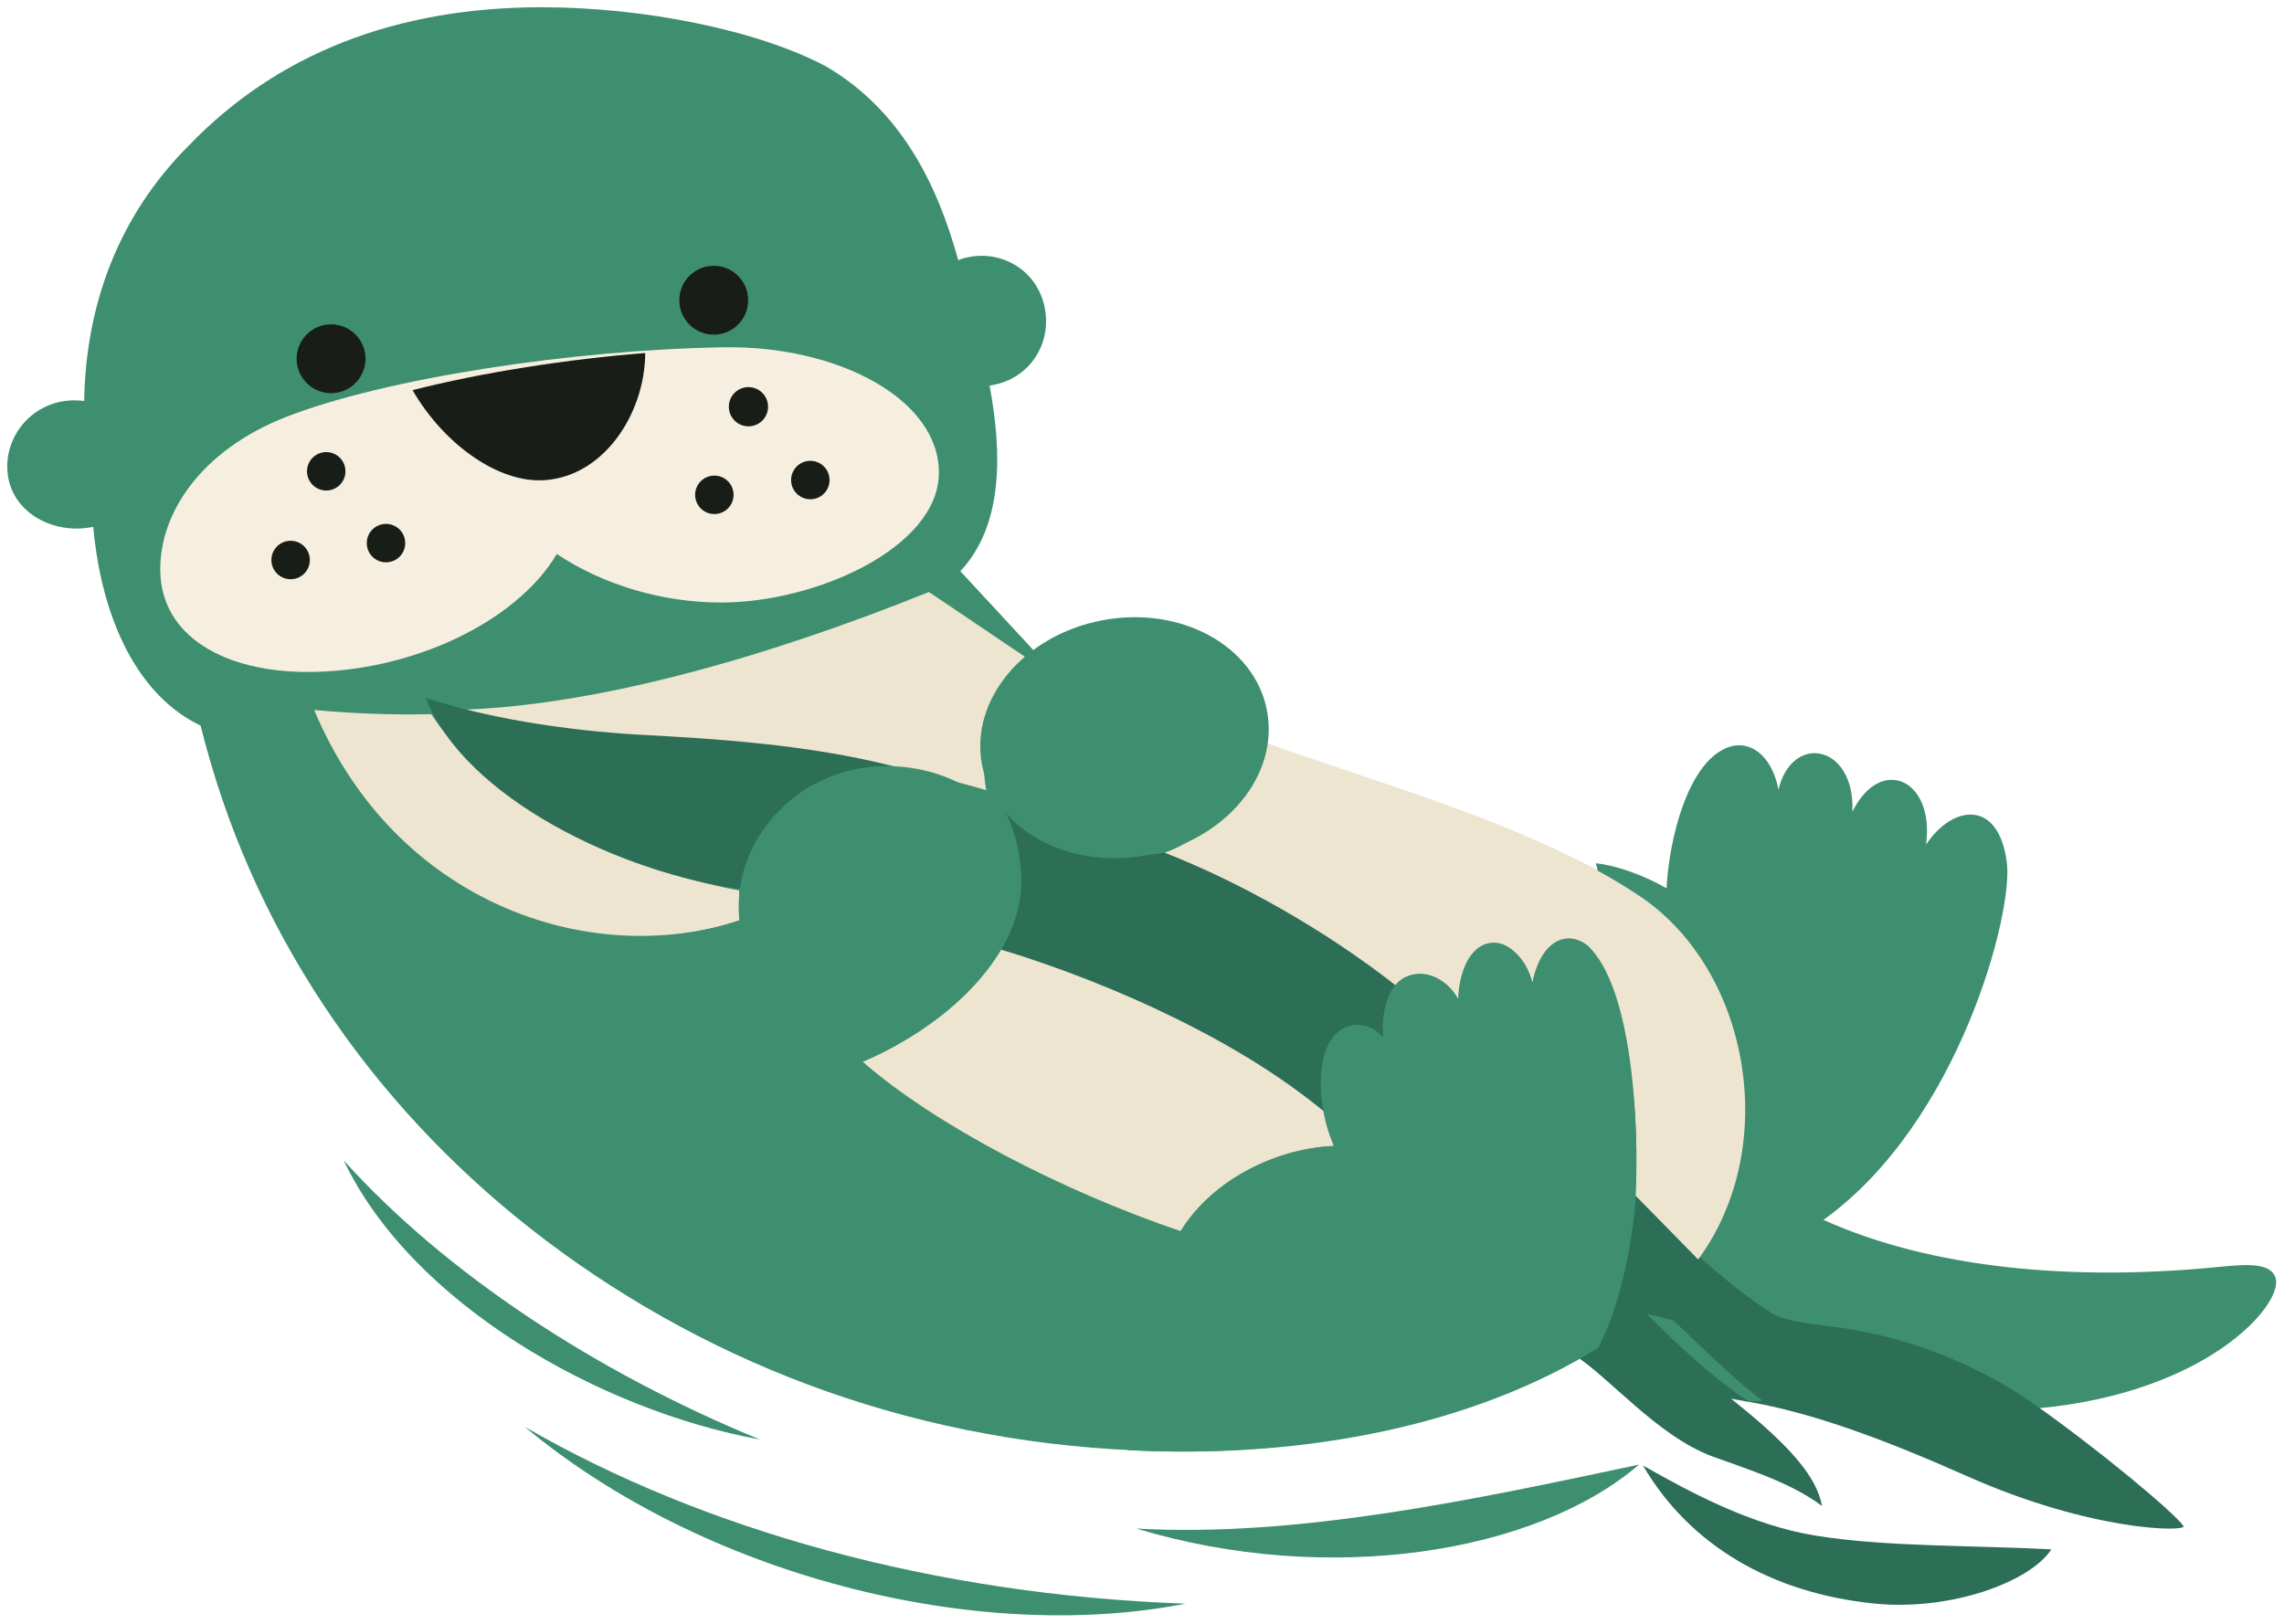
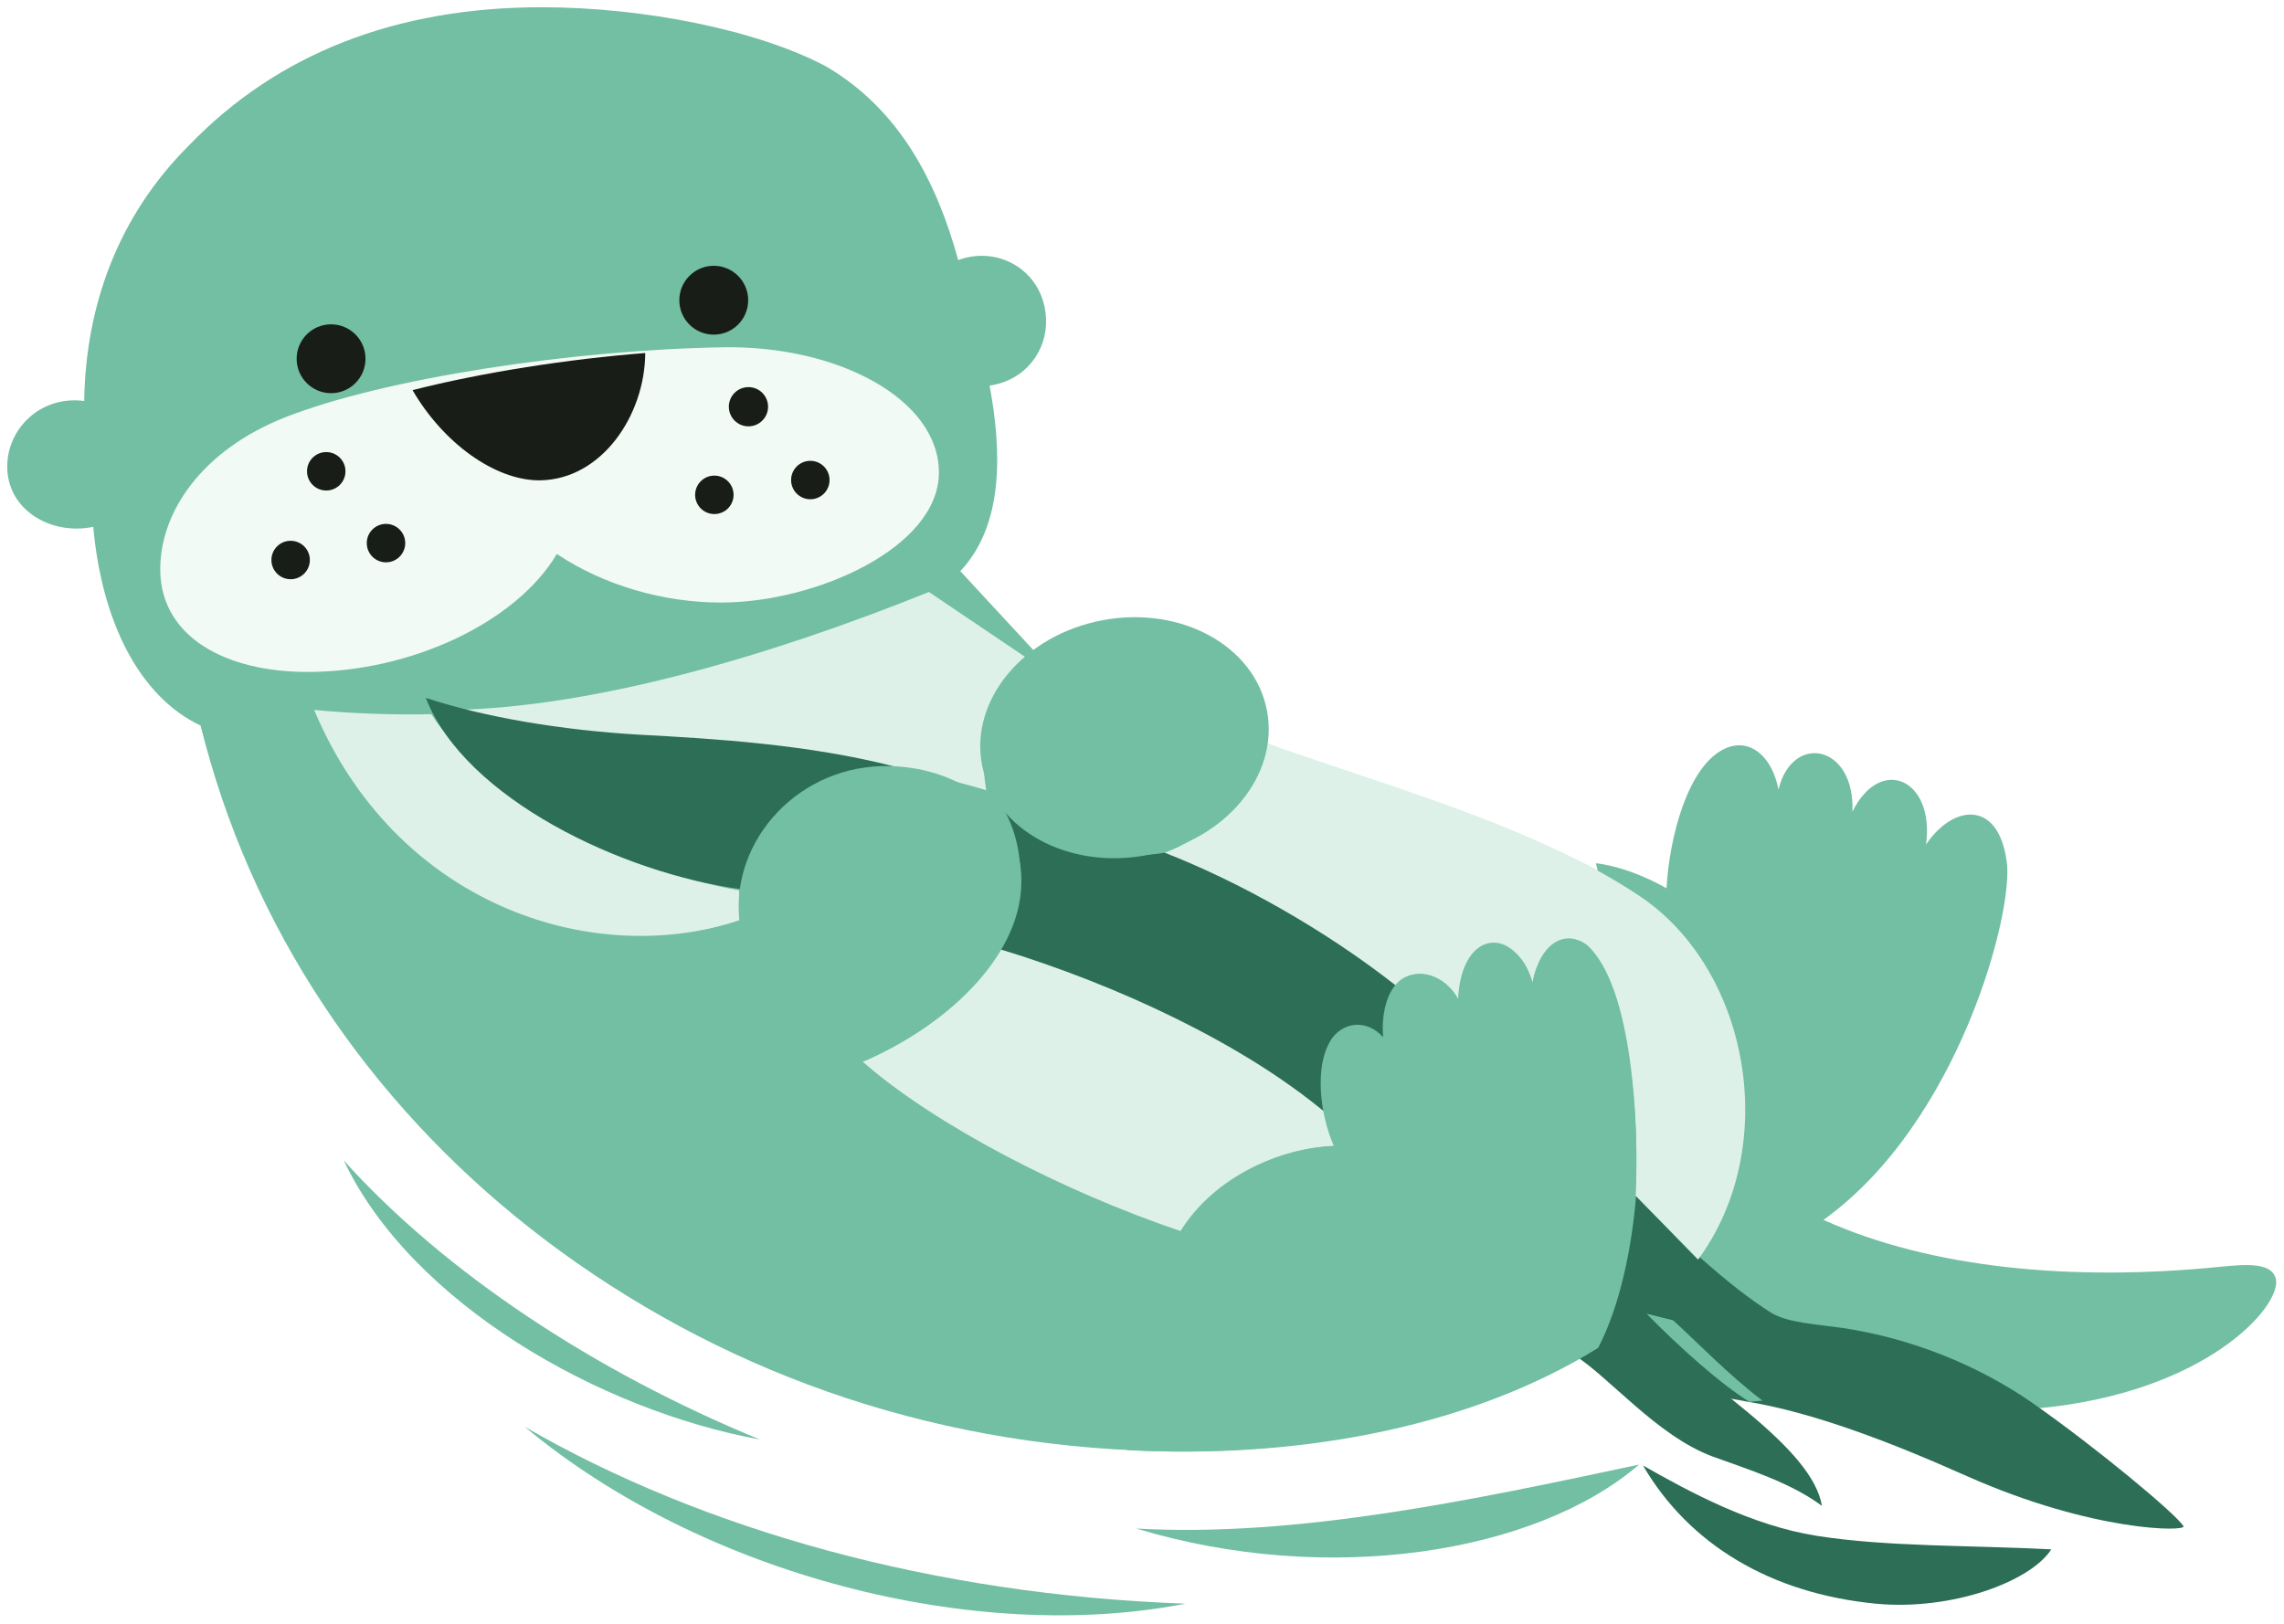
<svg xmlns="http://www.w3.org/2000/svg" viewBox="2.2 8.48 75.68 53.8">
-   <path d="m62.62 48.91c4.5-3.22 6.33-10.27 6.07-11.89-0.28-2.04-1.78-1.88-2.67-0.55 0.29-2.17-1.51-2.97-2.44-1.09 0.09-2.23-2-2.62-2.45-0.73-0.22-1.15-0.98-1.71-1.75-1.37-1.26 0.55-1.87 2.98-1.96 4.64-0.77-0.44-1.64-0.75-2.34-0.83l3.3 13.28 3.05 4.28c2.08 0.28 4.52 1.71 8.26 0.51 5.61-0.51 8.12-3.4 7.92-4.29-0.13-0.55-0.95-0.49-1.8-0.41-4.93 0.5-9.62 0.06-13.19-1.55z" fill="#3D8F70" />
+   <path d="m62.62 48.91c4.5-3.22 6.33-10.27 6.07-11.89-0.28-2.04-1.78-1.88-2.67-0.55 0.29-2.17-1.51-2.97-2.44-1.09 0.09-2.23-2-2.62-2.45-0.73-0.22-1.15-0.98-1.71-1.75-1.37-1.26 0.55-1.87 2.98-1.96 4.64-0.77-0.44-1.64-0.75-2.34-0.83l3.3 13.28 3.05 4.28c2.08 0.28 4.52 1.71 8.26 0.51 5.61-0.51 8.12-3.4 7.92-4.29-0.13-0.55-0.95-0.49-1.8-0.41-4.93 0.5-9.62 0.06-13.19-1.55z" fill="#72BFA4" />
  <path d="m56.35 48.05c1.35 1.39 3.1 3.04 4.54 3.94 0.54 0.33 1.5 0.38 2.35 0.5 2.27 0.34 4.47 1.22 6.28 2.47 2.16 1.51 4.77 3.69 5.03 4.1 0.12 0.19-2.99 0.2-7.16-1.65-2.56-1.14-5.1-2.12-7.37-2.49-2.26-0.37-4.83-1.34-5.56-1.69l0.95-5.07 0.94-0.11z" fill="#2C6E56" />
  <path d="m55.21 51.49c3.66 2.9 7.04 4.99 7.36 6.9-1.04-0.78-2.48-1.22-3.63-1.64-1.85-0.69-3.44-2.66-4.61-3.38l0.88-1.88z" fill="#2C6E56" />
-   <path d="m56.76 52.02c1.02 1.05 2.48 2.36 3.41 2.92l0.43-0.04c-1.09-0.82-2.23-2-2.96-2.66l-0.88-0.22z" fill="#3D8F70" />
-   <path d="m34.02 27.41c1.42-1.51 1.39-3.9 0.97-6.15 1.19-0.17 1.91-1.16 1.87-2.2-0.05-1.56-1.54-2.47-2.91-1.96-0.7-2.55-1.92-4.98-4.38-6.42-2.28-1.21-6.05-1.96-9.42-1.96-4.84 0-8.77 1.55-11.68 4.57-2.36 2.35-3.43 5.32-3.48 8.48-1.45-0.19-2.55 0.92-2.55 2.17 0 1.48 1.5 2.29 2.85 2 0.28 3.12 1.51 5.62 3.56 6.59 3.37 13.08 15.58 23.39 31 24.02 5.69 0.27 11.26-0.87 15.3-3.4 0.73-1.36 1.13-3.38 1.26-5.03l2.05 2.11c2.85-3.85 1.75-9.73-2.09-12.17-3.67-2.36-9.06-3.61-12.55-5.09l-7.32-2.88-2.48-2.68z" fill="#3D8F70" />
-   <path d="m32.98 28.1c-5.39 2.17-11.14 3.82-15.77 3.91 1.23 0.76 4.89 0.83 8.31 1.11 3.22 0.26 6.97 0.82 9.36 1.55-0.33-1.87 0.32-3.53 1.42-4.33l-3.32-2.24z" fill="#EEE5D0" />
-   <path d="m43.84 32.99c-0.14 1.78-1.64 3.26-3.05 3.75 2.75 1.37 5.6 3.04 7.65 4.45 0.58-0.78 1.65-0.42 2.08 0.41 0.1-2.23 1.97-2.38 2.46-0.55 0.25-1.24 1.14-1.79 1.83-1.23 1.47 1.38 1.7 5.81 1.59 8.29l2.07 2.11c2.78-3.78 1.69-9.75-2.09-12.14-3.54-2.33-8.84-3.73-12.54-5.09z" fill="#EEE5D0" />
-   <path d="m35.35 39.95c-1.03 1.68-2.99 3.06-4.57 3.72 2.97 2.62 7.42 4.64 10.53 5.62 1.11-1.8 3.3-2.77 5.09-2.83l-0.32-1.15c-3.12-2.51-7-4.4-10.73-5.36z" fill="#EEE5D0" />
-   <path d="m12.61 32.01c2.67 6.37 9.08 8.6 14.09 6.98l-0.01-1c-4.23-0.76-8.5-3.22-10.2-5.84-1.38 0.03-2.69-0.03-3.88-0.14z" fill="#EEE5D0" />
+   <path d="m56.76 52.02c1.02 1.05 2.48 2.36 3.41 2.92l0.43-0.04c-1.09-0.82-2.23-2-2.96-2.66l-0.88-0.22z" fill="#72BFA4" />
+   <path d="m34.02 27.41c1.42-1.51 1.39-3.9 0.97-6.15 1.19-0.17 1.91-1.16 1.87-2.2-0.05-1.56-1.54-2.47-2.91-1.96-0.7-2.55-1.92-4.98-4.38-6.42-2.28-1.21-6.05-1.96-9.42-1.96-4.84 0-8.77 1.55-11.68 4.57-2.36 2.35-3.43 5.32-3.48 8.48-1.45-0.19-2.55 0.92-2.55 2.17 0 1.48 1.5 2.29 2.85 2 0.28 3.12 1.51 5.62 3.56 6.59 3.37 13.08 15.58 23.39 31 24.02 5.69 0.27 11.26-0.87 15.3-3.4 0.73-1.36 1.13-3.38 1.26-5.03l2.05 2.11c2.85-3.85 1.75-9.73-2.09-12.17-3.67-2.36-9.06-3.61-12.55-5.09l-7.32-2.88-2.48-2.68z" fill="#72BFA4" />
+   <path d="m32.98 28.1c-5.39 2.17-11.14 3.82-15.77 3.91 1.23 0.76 4.89 0.83 8.31 1.11 3.22 0.26 6.97 0.82 9.36 1.55-0.33-1.87 0.32-3.53 1.42-4.33l-3.32-2.24z" fill="#DDF1E8" />
+   <path d="m43.84 32.99c-0.14 1.78-1.64 3.26-3.05 3.75 2.75 1.37 5.6 3.04 7.65 4.45 0.58-0.78 1.65-0.42 2.08 0.41 0.1-2.23 1.97-2.38 2.46-0.55 0.25-1.24 1.14-1.79 1.83-1.23 1.47 1.38 1.7 5.81 1.59 8.29l2.07 2.11c2.78-3.78 1.69-9.75-2.09-12.14-3.54-2.33-8.84-3.73-12.54-5.09z" fill="#DDF1E8" />
+   <path d="m35.35 39.95c-1.03 1.68-2.99 3.06-4.57 3.72 2.97 2.62 7.42 4.64 10.53 5.62 1.11-1.8 3.3-2.77 5.09-2.83l-0.32-1.15c-3.12-2.51-7-4.4-10.73-5.36z" fill="#DDF1E8" />
+   <path d="m12.61 32.01c2.67 6.37 9.08 8.6 14.09 6.98l-0.01-1c-4.23-0.76-8.5-3.22-10.2-5.84-1.38 0.03-2.69-0.03-3.88-0.14z" fill="#DDF1E8" />
  <path d="m16.31 31.61c1.29 3.33 6.52 5.82 10.45 6.34 0.55-2.43 2.74-4 5.06-4.07-2.84-0.73-5.98-0.92-8.43-1.05-2.59-0.15-5.14-0.58-7.08-1.22z" fill="#2C6E56" />
  <path d="m35.02 34.69c1.32 1.48 1.21 3.9 0.32 5.25 3.96 1.21 8.06 3.15 10.76 5.4-0.4-1.88 0.5-3.44 1.93-2.48l0.43-1.71c-2.38-1.87-5.21-3.45-7.67-4.41-2 0.37-4.16-0.8-5.77-2.05z" fill="#2C6E56" />
-   <ellipse transform="rotate(-10.78 39.46 32.93)" cx="39.46" cy="32.93" rx="4.806" ry="3.961" fill="#3D8F70" />
-   <path d="m31.68 33.87c-2.99-0.07-5.27 2.45-4.98 5.11-5.22 1.77-11.76-0.73-14.18-6.7l-3.67 0.24c3.26 13.33 15.71 23.19 30.68 24 0.32-1.31 1.3-5.57 1.81-7.23-3.96-1.34-8.14-3.52-10.56-5.62 2.73-1.15 5.17-3.42 5.26-5.83 0.1-2.34-1.89-3.91-4.36-3.97z" fill="#3D8F70" />
-   <path d="m26.18 19.99c-5 0.08-11.25 1.03-14.53 2.32-2.78 1.1-4.16 3.16-4.14 5.08 0.03 2.2 2.16 3.36 4.88 3.36 3.45 0 6.93-1.66 8.26-3.91 1.56 1.04 3.53 1.61 5.44 1.61 3.16 0 7.22-1.83 7.22-4.31 0-2.43-3.34-4.21-7.13-4.15z" fill="#F6EFE0" />
+   <ellipse transform="rotate(-10.78 39.46 32.93)" cx="39.46" cy="32.93" rx="4.806" ry="3.961" fill="#72BFA4" />
+   <path d="m31.68 33.87c-2.99-0.07-5.27 2.45-4.98 5.11-5.22 1.77-11.76-0.73-14.18-6.7l-3.67 0.24c3.26 13.33 15.71 23.19 30.68 24 0.32-1.31 1.3-5.57 1.81-7.23-3.96-1.34-8.14-3.52-10.56-5.62 2.73-1.15 5.17-3.42 5.26-5.83 0.1-2.34-1.89-3.91-4.36-3.97z" fill="#72BFA4" />
+   <path d="m26.18 19.99c-5 0.08-11.25 1.03-14.53 2.32-2.78 1.1-4.16 3.16-4.14 5.08 0.03 2.2 2.16 3.36 4.88 3.36 3.45 0 6.93-1.66 8.26-3.91 1.56 1.04 3.53 1.61 5.44 1.61 3.16 0 7.22-1.83 7.22-4.31 0-2.43-3.34-4.21-7.13-4.15z" fill="#F2FAF6" />
  <circle cx="13.17" cy="20.37" r="1.141" fill="#191D18" />
  <circle cx="25.85" cy="18.43" r="1.141" fill="#191D18" />
  <path d="m15.87 21.41c1 1.73 2.72 3 4.22 2.99 2.06-0.03 3.48-2.17 3.49-4.22-2.55 0.2-5.39 0.64-7.71 1.23z" fill="#191D18" />
  <circle cx="13.01" cy="24.1" r=".637" fill="#191D18" />
  <circle cx="14.99" cy="26.48" r=".637" fill="#191D18" />
  <circle cx="11.83" cy="27.04" r=".637" fill="#191D18" />
  <circle cx="25.87" cy="24.88" r=".637" fill="#191D18" />
  <circle cx="27" cy="21.96" r=".65" fill="#191D18" />
  <circle cx="29.05" cy="24.39" r=".637" fill="#191D18" />
-   <path d="m13.59 46.94c2.25 4.74 8.48 8.28 13.79 9.25-5.48-2.25-10.44-5.53-13.79-9.25z" fill="#3D8F70" />
-   <path d="m19.59 55.77c5.9 4.92 14.94 7.22 21.89 5.86-8.35-0.3-15.97-2.44-21.89-5.86z" fill="#3D8F70" />
-   <path d="m39.85 59.14c6.39 1.93 13.26 0.81 16.66-2.12-5.49 1.17-11.34 2.42-16.66 2.12z" fill="#3D8F70" />
+   <path d="m13.59 46.94c2.25 4.74 8.48 8.28 13.79 9.25-5.48-2.25-10.44-5.53-13.79-9.25z" fill="#72BFA4" />
+   <path d="m19.59 55.77c5.9 4.92 14.94 7.22 21.89 5.86-8.35-0.3-15.97-2.44-21.89-5.86z" fill="#72BFA4" />
+   <path d="m39.85 59.14c6.39 1.93 13.26 0.81 16.66-2.12-5.49 1.17-11.34 2.42-16.66 2.12z" fill="#72BFA4" />
  <path d="m56.64 57.05c1.53 2.62 4.23 4.24 7.71 4.58 2.52 0.24 5.13-0.73 5.82-1.8-2.67-0.14-5.46-0.08-7.78-0.45-2.14-0.34-4.17-1.43-5.75-2.33z" fill="#2C6E56" />
-   <path d="m54.2 39.58c-0.64-0.01-1.08 0.67-1.22 1.47-0.29-0.9-0.84-1.4-1.4-1.32-0.68 0.1-1.04 0.96-1.06 1.87-0.44-0.73-1.18-1.01-1.75-0.74-0.61 0.29-0.81 1.23-0.74 2-0.48-0.56-1.24-0.55-1.67 0-0.66 0.9-0.4 2.64 0.04 3.6-2.15 0.12-4.27 1.34-5.15 3.05-0.98 2.4-1.47 5.16-1.7 7.03 5.6 0.31 11.54-0.87 15.6-3.39 0.75-1.54 1.21-3.77 1.26-5.72 0.12-4.05-0.91-7.83-2.21-7.85z" fill="#3D8F70" />
+   <path d="m54.2 39.58c-0.64-0.01-1.08 0.67-1.22 1.47-0.29-0.9-0.84-1.4-1.4-1.32-0.68 0.1-1.04 0.96-1.06 1.87-0.44-0.73-1.18-1.01-1.75-0.74-0.61 0.29-0.81 1.23-0.74 2-0.48-0.56-1.24-0.55-1.67 0-0.66 0.9-0.4 2.64 0.04 3.6-2.15 0.12-4.27 1.34-5.15 3.05-0.98 2.4-1.47 5.16-1.7 7.03 5.6 0.31 11.54-0.87 15.6-3.39 0.75-1.54 1.21-3.77 1.26-5.72 0.12-4.05-0.91-7.83-2.21-7.85z" fill="#72BFA4" />
</svg>
